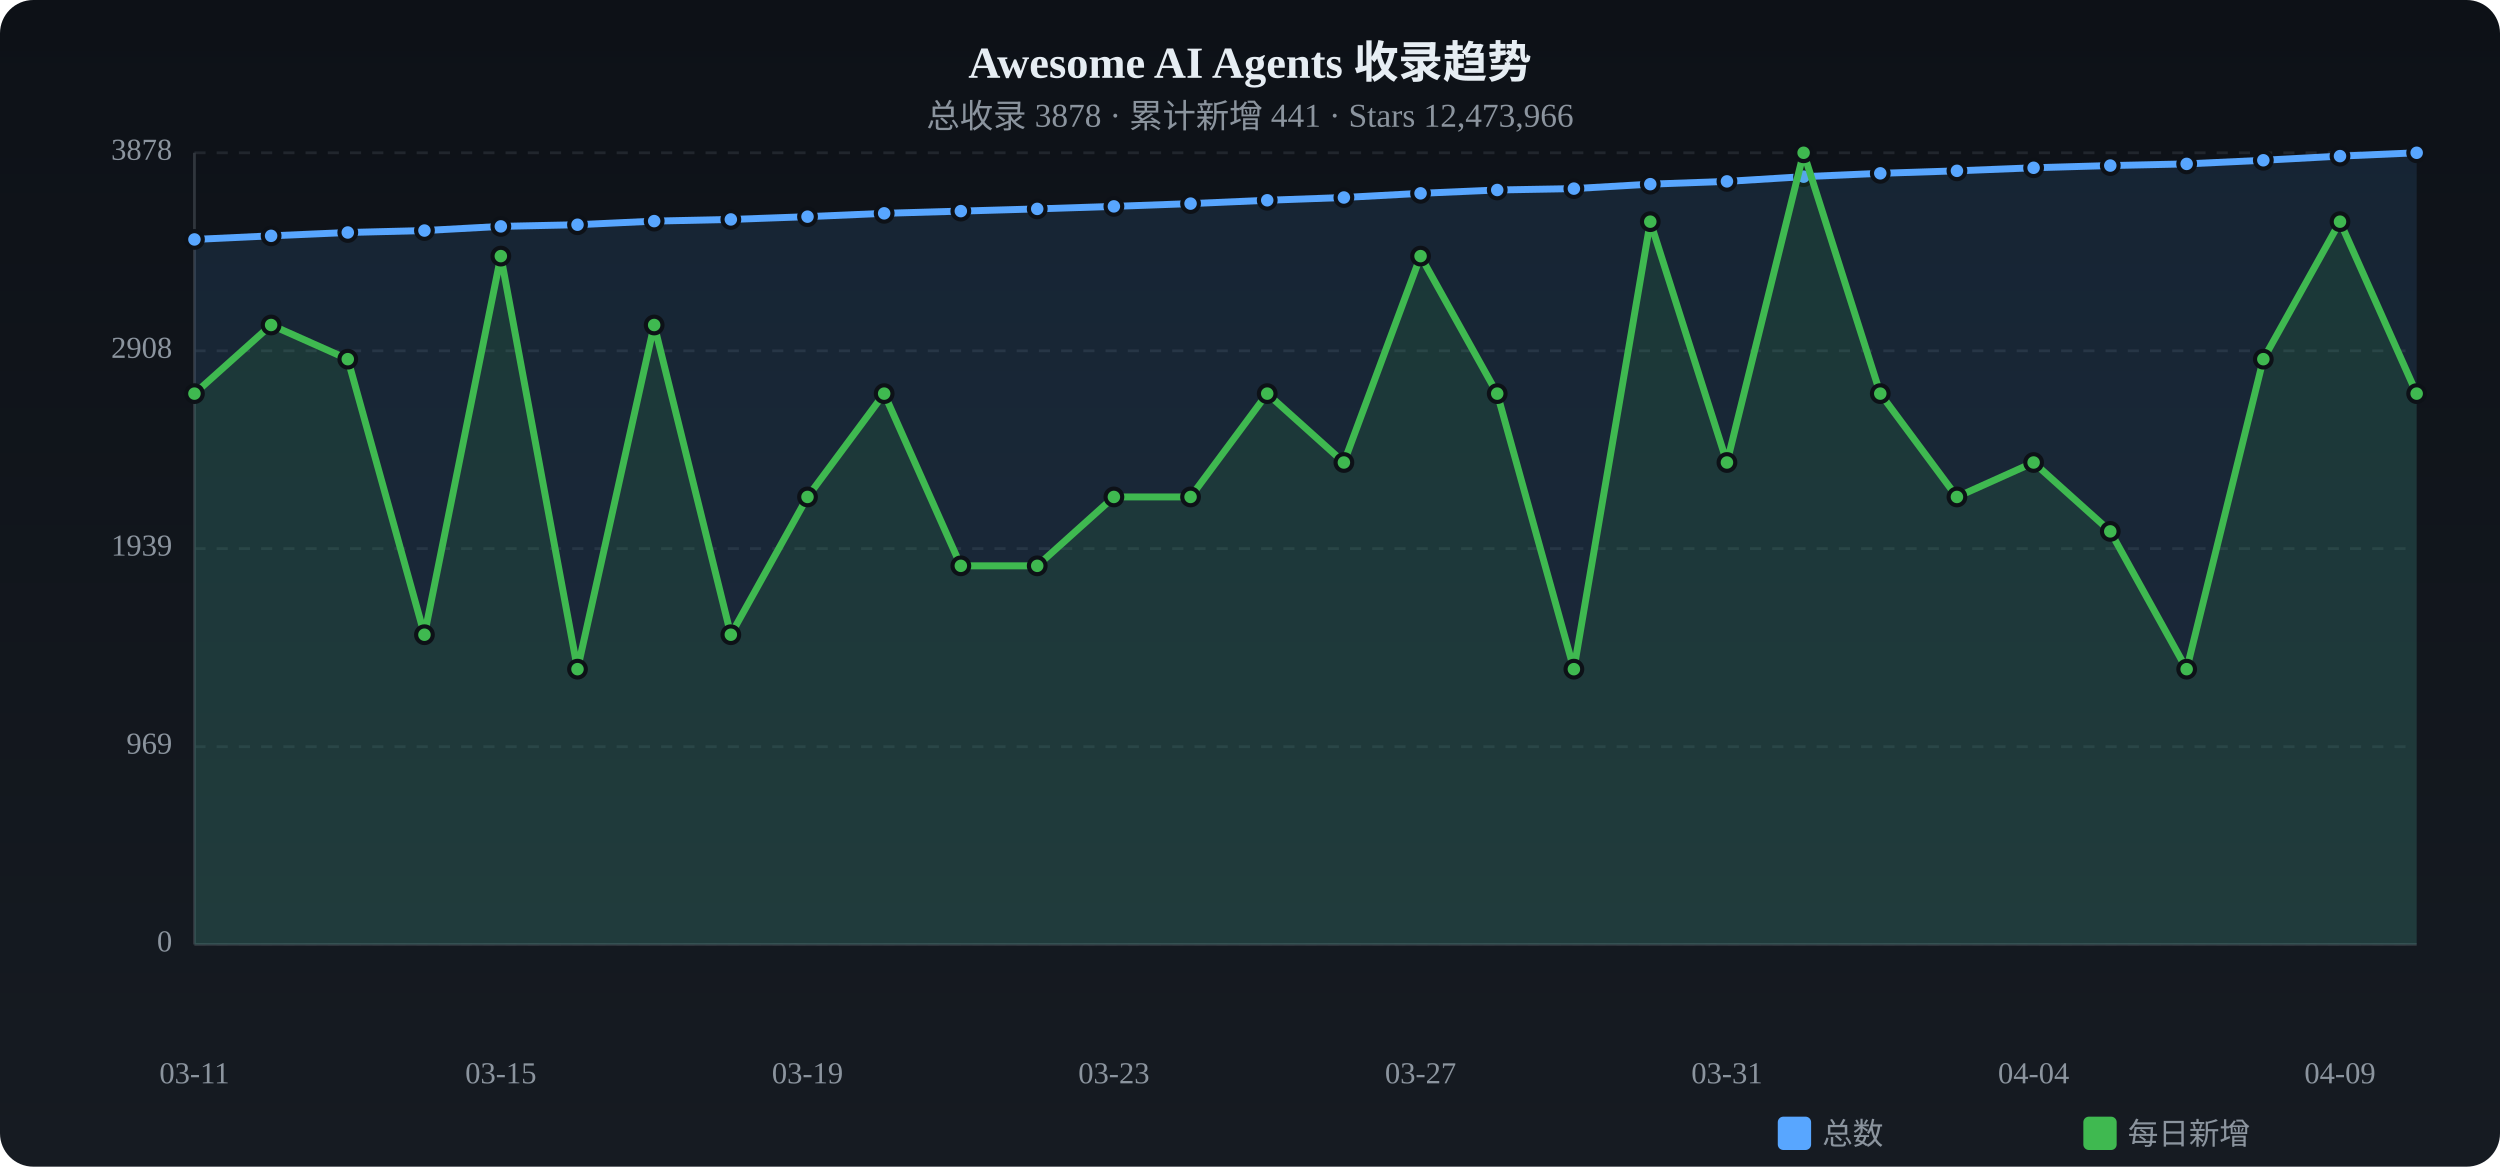
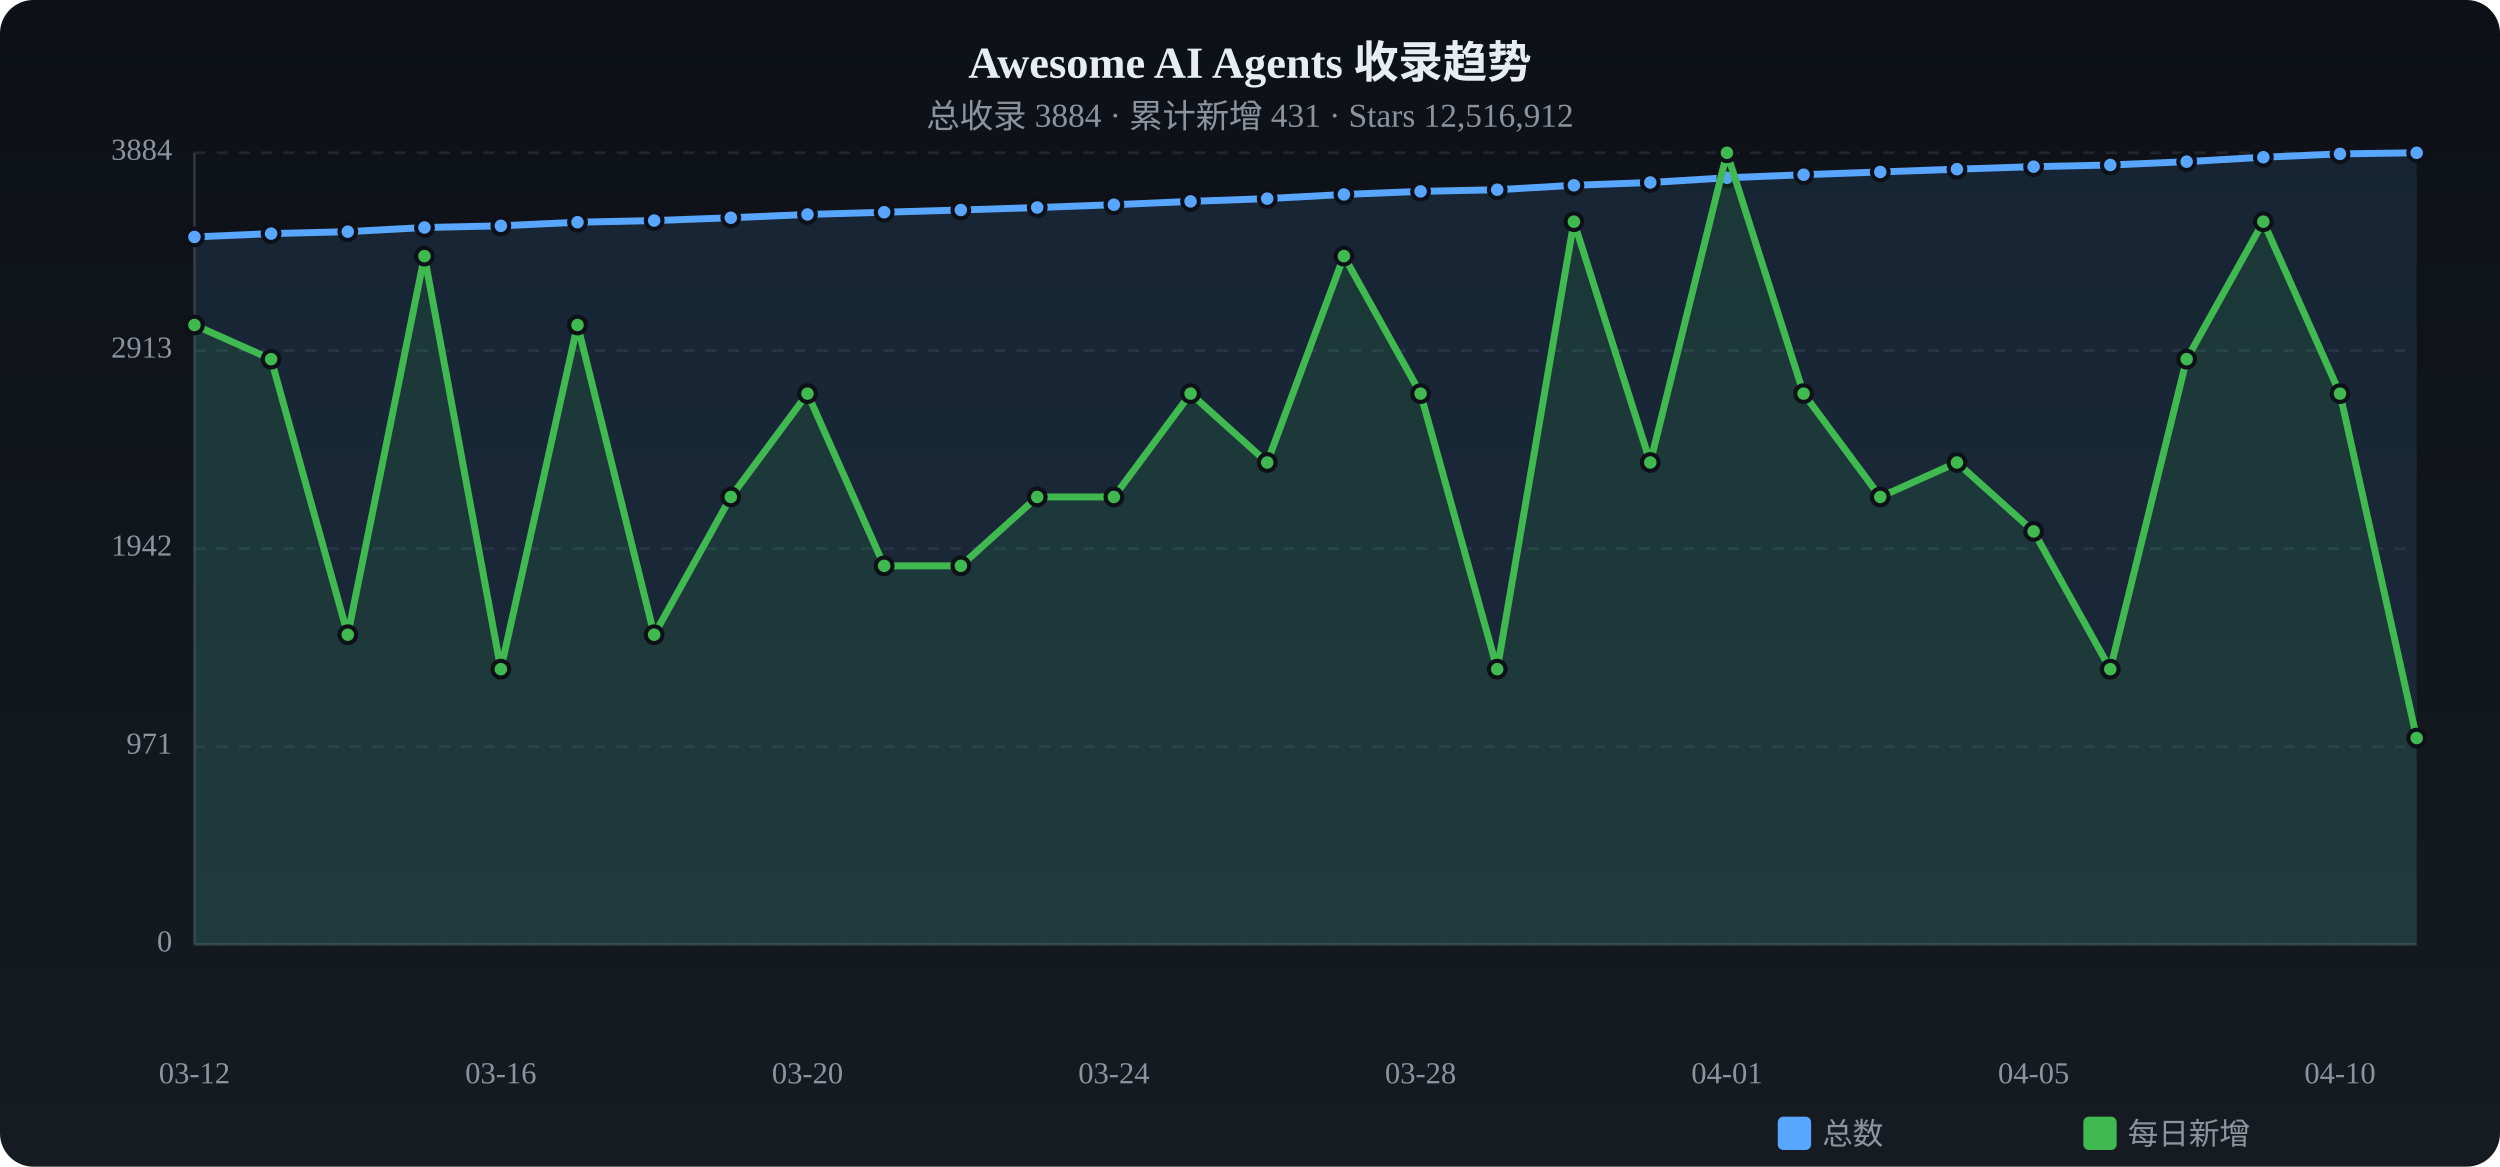
<svg xmlns="http://www.w3.org/2000/svg" viewBox="0 0 900 420" width="900" height="420">
  <defs>
    <linearGradient id="tbg" x1="0%" y1="0%" x2="0%" y2="100%">
      <stop offset="0%" stop-color="#0d1117" />
      <stop offset="100%" stop-color="#161b22" />
    </linearGradient>
  </defs>
  <rect width="900" height="420" rx="12" fill="url(#tbg)" />
  <text x="450.0" y="28" text-anchor="middle" fill="#e6edf3" font-size="16" font-weight="bold">Awesome AI Agents 收录趋势</text>
-   <text x="450.0" y="46" text-anchor="middle" fill="#8b949e" font-size="12">总收录 3878 · 累计新增 441 · Stars 12,473,966</text>
+   <text x="450.0" y="46" text-anchor="middle" fill="#8b949e" font-size="12">总收录 3884 · 累计新增 431 · Stars 12,516,912</text>
  <text x="62" y="340.0" text-anchor="end" fill="#8b949e" font-size="11" dominant-baseline="middle">0</text>
  <line x1="70" y1="340.0" x2="870" y2="340.0" stroke="#21262d" stroke-dasharray="4 4" />
-   <text x="62" y="268.8" text-anchor="end" fill="#8b949e" font-size="11" dominant-baseline="middle">969</text>
+   <text x="62" y="268.8" text-anchor="end" fill="#8b949e" font-size="11" dominant-baseline="middle">971</text>
  <line x1="70" y1="268.8" x2="870" y2="268.8" stroke="#21262d" stroke-dasharray="4 4" />
-   <text x="62" y="197.5" text-anchor="end" fill="#8b949e" font-size="11" dominant-baseline="middle">1939</text>
+   <text x="62" y="197.5" text-anchor="end" fill="#8b949e" font-size="11" dominant-baseline="middle">1942</text>
  <line x1="70" y1="197.5" x2="870" y2="197.5" stroke="#21262d" stroke-dasharray="4 4" />
-   <text x="62" y="126.3" text-anchor="end" fill="#8b949e" font-size="11" dominant-baseline="middle">2908</text>
-   <line x1="70" y1="126.3" x2="870" y2="126.3" stroke="#21262d" stroke-dasharray="4 4" />
-   <text x="62" y="55.0" text-anchor="end" fill="#8b949e" font-size="11" dominant-baseline="middle">3878</text>
+   <text x="62" y="126.2" text-anchor="end" fill="#8b949e" font-size="11" dominant-baseline="middle">2913</text>
+   <line x1="70" y1="126.2" x2="870" y2="126.2" stroke="#21262d" stroke-dasharray="4 4" />
+   <text x="62" y="55.0" text-anchor="end" fill="#8b949e" font-size="11" dominant-baseline="middle">3884</text>
  <line x1="70" y1="55.0" x2="870" y2="55.0" stroke="#21262d" stroke-dasharray="4 4" />
  <line x1="70" y1="55" x2="70" y2="340" stroke="#30363d" />
  <line x1="70" y1="340" x2="870" y2="340" stroke="#30363d" />
-   <path d="M70.0,86.2 L97.6,84.9 L125.2,83.7 L152.8,83.0 L180.3,81.5 L207.9,80.9 L235.5,79.6 L263.1,79.0 L290.7,78.0 L318.3,76.8 L345.9,76.0 L373.4,75.2 L401.0,74.3 L428.6,73.3 L456.2,72.1 L483.8,71.1 L511.4,69.6 L539.0,68.4 L566.6,67.9 L594.1,66.3 L621.7,65.3 L649.3,63.6 L676.9,62.4 L704.5,61.5 L732.1,60.4 L759.7,59.6 L787.2,59.0 L814.8,57.7 L842.4,56.2 L870.0,55.0 L870.0,340 L70.0,340 Z" fill="#58a6ff" opacity="0.12" />
-   <polyline points="70.0,86.2 97.6,84.9 125.2,83.7 152.8,83.0 180.3,81.5 207.9,80.9 235.5,79.6 263.1,79.0 290.7,78.0 318.3,76.8 345.9,76.0 373.4,75.2 401.0,74.3 428.6,73.3 456.2,72.1 483.8,71.1 511.4,69.6 539.0,68.4 566.6,67.9 594.1,66.3 621.7,65.3 649.3,63.6 676.9,62.4 704.5,61.5 732.1,60.4 759.7,59.6 787.2,59.0 814.8,57.7 842.4,56.2 870.0,55.0" fill="none" stroke="#58a6ff" stroke-width="2.5" stroke-linecap="round" stroke-linejoin="round" />
-   <circle cx="70.0" cy="86.2" r="3" fill="#58a6ff" stroke="#0d1117" stroke-width="1.5" />
-   <circle cx="97.6" cy="84.9" r="3" fill="#58a6ff" stroke="#0d1117" stroke-width="1.5" />
-   <circle cx="125.2" cy="83.7" r="3" fill="#58a6ff" stroke="#0d1117" stroke-width="1.5" />
-   <circle cx="152.8" cy="83.0" r="3" fill="#58a6ff" stroke="#0d1117" stroke-width="1.5" />
-   <circle cx="180.3" cy="81.5" r="3" fill="#58a6ff" stroke="#0d1117" stroke-width="1.5" />
-   <circle cx="207.9" cy="80.9" r="3" fill="#58a6ff" stroke="#0d1117" stroke-width="1.5" />
-   <circle cx="235.5" cy="79.6" r="3" fill="#58a6ff" stroke="#0d1117" stroke-width="1.5" />
-   <circle cx="263.1" cy="79.0" r="3" fill="#58a6ff" stroke="#0d1117" stroke-width="1.5" />
-   <circle cx="290.7" cy="78.0" r="3" fill="#58a6ff" stroke="#0d1117" stroke-width="1.5" />
-   <circle cx="318.3" cy="76.8" r="3" fill="#58a6ff" stroke="#0d1117" stroke-width="1.5" />
-   <circle cx="345.9" cy="76.0" r="3" fill="#58a6ff" stroke="#0d1117" stroke-width="1.5" />
-   <circle cx="373.4" cy="75.2" r="3" fill="#58a6ff" stroke="#0d1117" stroke-width="1.5" />
-   <circle cx="401.0" cy="74.3" r="3" fill="#58a6ff" stroke="#0d1117" stroke-width="1.5" />
-   <circle cx="428.6" cy="73.3" r="3" fill="#58a6ff" stroke="#0d1117" stroke-width="1.5" />
-   <circle cx="456.2" cy="72.1" r="3" fill="#58a6ff" stroke="#0d1117" stroke-width="1.5" />
-   <circle cx="483.8" cy="71.1" r="3" fill="#58a6ff" stroke="#0d1117" stroke-width="1.5" />
-   <circle cx="511.4" cy="69.6" r="3" fill="#58a6ff" stroke="#0d1117" stroke-width="1.5" />
-   <circle cx="539.0" cy="68.4" r="3" fill="#58a6ff" stroke="#0d1117" stroke-width="1.5" />
-   <circle cx="566.6" cy="67.9" r="3" fill="#58a6ff" stroke="#0d1117" stroke-width="1.5" />
-   <circle cx="594.1" cy="66.3" r="3" fill="#58a6ff" stroke="#0d1117" stroke-width="1.5" />
-   <circle cx="621.7" cy="65.3" r="3" fill="#58a6ff" stroke="#0d1117" stroke-width="1.5" />
-   <circle cx="649.3" cy="63.6" r="3" fill="#58a6ff" stroke="#0d1117" stroke-width="1.5" />
-   <circle cx="676.9" cy="62.4" r="3" fill="#58a6ff" stroke="#0d1117" stroke-width="1.5" />
-   <circle cx="704.5" cy="61.5" r="3" fill="#58a6ff" stroke="#0d1117" stroke-width="1.5" />
-   <circle cx="732.1" cy="60.4" r="3" fill="#58a6ff" stroke="#0d1117" stroke-width="1.5" />
-   <circle cx="759.7" cy="59.6" r="3" fill="#58a6ff" stroke="#0d1117" stroke-width="1.5" />
-   <circle cx="787.2" cy="59.0" r="3" fill="#58a6ff" stroke="#0d1117" stroke-width="1.5" />
-   <circle cx="814.8" cy="57.7" r="3" fill="#58a6ff" stroke="#0d1117" stroke-width="1.5" />
-   <circle cx="842.4" cy="56.2" r="3" fill="#58a6ff" stroke="#0d1117" stroke-width="1.5" />
+   <path d="M70.0,85.3 L97.6,84.1 L125.2,83.4 L152.8,81.9 L180.3,81.3 L207.9,80.0 L235.5,79.4 L263.1,78.4 L290.7,77.2 L318.3,76.4 L345.9,75.6 L373.4,74.7 L401.0,73.7 L428.6,72.5 L456.2,71.5 L483.8,70.0 L511.4,68.9 L539.0,68.3 L566.6,66.7 L594.1,65.7 L621.7,64.0 L649.3,62.9 L676.9,61.9 L704.5,60.9 L732.1,60.0 L759.7,59.4 L787.2,58.2 L814.8,56.6 L842.4,55.4 L870.0,55.0 L870.0,340 L70.0,340 Z" fill="#58a6ff" opacity="0.12" />
+   <polyline points="70.0,85.3 97.6,84.1 125.2,83.4 152.8,81.9 180.3,81.3 207.9,80.0 235.5,79.4 263.1,78.4 290.7,77.2 318.3,76.4 345.9,75.6 373.4,74.7 401.0,73.7 428.6,72.5 456.2,71.5 483.8,70.0 511.4,68.9 539.0,68.3 566.6,66.7 594.1,65.7 621.7,64.0 649.3,62.9 676.9,61.9 704.5,60.9 732.1,60.0 759.7,59.4 787.2,58.2 814.8,56.6 842.4,55.4 870.0,55.0" fill="none" stroke="#58a6ff" stroke-width="2.5" stroke-linecap="round" stroke-linejoin="round" />
+   <circle cx="70.0" cy="85.3" r="3" fill="#58a6ff" stroke="#0d1117" stroke-width="1.5" />
+   <circle cx="97.6" cy="84.1" r="3" fill="#58a6ff" stroke="#0d1117" stroke-width="1.5" />
+   <circle cx="125.2" cy="83.4" r="3" fill="#58a6ff" stroke="#0d1117" stroke-width="1.5" />
+   <circle cx="152.8" cy="81.9" r="3" fill="#58a6ff" stroke="#0d1117" stroke-width="1.5" />
+   <circle cx="180.3" cy="81.3" r="3" fill="#58a6ff" stroke="#0d1117" stroke-width="1.5" />
+   <circle cx="207.9" cy="80.0" r="3" fill="#58a6ff" stroke="#0d1117" stroke-width="1.5" />
+   <circle cx="235.5" cy="79.4" r="3" fill="#58a6ff" stroke="#0d1117" stroke-width="1.5" />
+   <circle cx="263.1" cy="78.4" r="3" fill="#58a6ff" stroke="#0d1117" stroke-width="1.5" />
+   <circle cx="290.7" cy="77.2" r="3" fill="#58a6ff" stroke="#0d1117" stroke-width="1.5" />
+   <circle cx="318.3" cy="76.4" r="3" fill="#58a6ff" stroke="#0d1117" stroke-width="1.5" />
+   <circle cx="345.9" cy="75.6" r="3" fill="#58a6ff" stroke="#0d1117" stroke-width="1.5" />
+   <circle cx="373.4" cy="74.7" r="3" fill="#58a6ff" stroke="#0d1117" stroke-width="1.5" />
+   <circle cx="401.0" cy="73.7" r="3" fill="#58a6ff" stroke="#0d1117" stroke-width="1.5" />
+   <circle cx="428.6" cy="72.5" r="3" fill="#58a6ff" stroke="#0d1117" stroke-width="1.5" />
+   <circle cx="456.2" cy="71.5" r="3" fill="#58a6ff" stroke="#0d1117" stroke-width="1.5" />
+   <circle cx="483.8" cy="70.0" r="3" fill="#58a6ff" stroke="#0d1117" stroke-width="1.5" />
+   <circle cx="511.4" cy="68.9" r="3" fill="#58a6ff" stroke="#0d1117" stroke-width="1.5" />
+   <circle cx="539.0" cy="68.3" r="3" fill="#58a6ff" stroke="#0d1117" stroke-width="1.5" />
+   <circle cx="566.6" cy="66.7" r="3" fill="#58a6ff" stroke="#0d1117" stroke-width="1.5" />
+   <circle cx="594.1" cy="65.7" r="3" fill="#58a6ff" stroke="#0d1117" stroke-width="1.5" />
+   <circle cx="621.7" cy="64.0" r="3" fill="#58a6ff" stroke="#0d1117" stroke-width="1.5" />
+   <circle cx="649.3" cy="62.9" r="3" fill="#58a6ff" stroke="#0d1117" stroke-width="1.5" />
+   <circle cx="676.9" cy="61.9" r="3" fill="#58a6ff" stroke="#0d1117" stroke-width="1.5" />
+   <circle cx="704.5" cy="60.9" r="3" fill="#58a6ff" stroke="#0d1117" stroke-width="1.5" />
+   <circle cx="732.1" cy="60.0" r="3" fill="#58a6ff" stroke="#0d1117" stroke-width="1.5" />
+   <circle cx="759.7" cy="59.4" r="3" fill="#58a6ff" stroke="#0d1117" stroke-width="1.5" />
+   <circle cx="787.2" cy="58.2" r="3" fill="#58a6ff" stroke="#0d1117" stroke-width="1.5" />
+   <circle cx="814.8" cy="56.6" r="3" fill="#58a6ff" stroke="#0d1117" stroke-width="1.5" />
+   <circle cx="842.4" cy="55.4" r="3" fill="#58a6ff" stroke="#0d1117" stroke-width="1.5" />
  <circle cx="870.0" cy="55.0" r="3" fill="#58a6ff" stroke="#0d1117" stroke-width="1.5" />
-   <path d="M70.0,141.7 L97.6,117.0 L125.2,129.3 L152.8,228.5 L180.3,92.2 L207.9,240.9 L235.5,117.0 L263.1,228.5 L290.7,178.9 L318.3,141.7 L345.9,203.7 L373.4,203.7 L401.0,178.9 L428.6,178.9 L456.2,141.7 L483.8,166.5 L511.4,92.2 L539.0,141.7 L566.6,240.9 L594.1,79.8 L621.7,166.5 L649.3,55.0 L676.9,141.7 L704.5,178.9 L732.1,166.5 L759.7,191.3 L787.2,240.9 L814.8,129.3 L842.4,79.8 L870.0,141.7 L870.0,340 L70.0,340 Z" fill="#3fb950" opacity="0.12" />
-   <polyline points="70.0,141.7 97.6,117.0 125.2,129.3 152.8,228.5 180.3,92.2 207.9,240.9 235.5,117.0 263.1,228.5 290.7,178.9 318.3,141.7 345.9,203.7 373.4,203.7 401.0,178.9 428.6,178.9 456.2,141.7 483.8,166.5 511.4,92.2 539.0,141.7 566.6,240.9 594.1,79.8 621.7,166.5 649.3,55.0 676.9,141.7 704.5,178.9 732.1,166.5 759.7,191.3 787.2,240.9 814.8,129.3 842.4,79.8 870.0,141.7" fill="none" stroke="#3fb950" stroke-width="2.5" stroke-linecap="round" stroke-linejoin="round" />
-   <circle cx="70.0" cy="141.7" r="3" fill="#3fb950" stroke="#0d1117" stroke-width="1.5" />
-   <circle cx="97.6" cy="117.0" r="3" fill="#3fb950" stroke="#0d1117" stroke-width="1.5" />
-   <circle cx="125.2" cy="129.3" r="3" fill="#3fb950" stroke="#0d1117" stroke-width="1.5" />
-   <circle cx="152.8" cy="228.5" r="3" fill="#3fb950" stroke="#0d1117" stroke-width="1.5" />
-   <circle cx="180.3" cy="92.2" r="3" fill="#3fb950" stroke="#0d1117" stroke-width="1.5" />
-   <circle cx="207.9" cy="240.9" r="3" fill="#3fb950" stroke="#0d1117" stroke-width="1.5" />
-   <circle cx="235.5" cy="117.0" r="3" fill="#3fb950" stroke="#0d1117" stroke-width="1.5" />
-   <circle cx="263.1" cy="228.5" r="3" fill="#3fb950" stroke="#0d1117" stroke-width="1.5" />
-   <circle cx="290.7" cy="178.9" r="3" fill="#3fb950" stroke="#0d1117" stroke-width="1.5" />
-   <circle cx="318.3" cy="141.7" r="3" fill="#3fb950" stroke="#0d1117" stroke-width="1.5" />
+   <path d="M70.0,117.0 L97.6,129.3 L125.2,228.5 L152.8,92.2 L180.3,240.9 L207.9,117.0 L235.5,228.5 L263.1,178.9 L290.7,141.7 L318.3,203.7 L345.9,203.7 L373.4,178.9 L401.0,178.9 L428.6,141.7 L456.2,166.5 L483.8,92.2 L511.4,141.7 L539.0,240.9 L566.6,79.8 L594.1,166.5 L621.7,55.0 L649.3,141.7 L676.9,178.9 L704.5,166.5 L732.1,191.3 L759.7,240.9 L787.2,129.3 L814.8,79.8 L842.4,141.7 L870.0,265.7 L870.0,340 L70.0,340 Z" fill="#3fb950" opacity="0.12" />
+   <polyline points="70.0,117.0 97.6,129.3 125.2,228.5 152.8,92.2 180.3,240.9 207.9,117.0 235.5,228.5 263.1,178.9 290.7,141.7 318.3,203.7 345.9,203.7 373.4,178.9 401.0,178.9 428.6,141.7 456.2,166.5 483.8,92.2 511.4,141.7 539.0,240.9 566.6,79.8 594.1,166.5 621.7,55.0 649.3,141.7 676.9,178.9 704.5,166.5 732.1,191.3 759.7,240.9 787.2,129.3 814.8,79.8 842.4,141.7 870.0,265.7" fill="none" stroke="#3fb950" stroke-width="2.5" stroke-linecap="round" stroke-linejoin="round" />
+   <circle cx="70.0" cy="117.0" r="3" fill="#3fb950" stroke="#0d1117" stroke-width="1.5" />
+   <circle cx="97.6" cy="129.3" r="3" fill="#3fb950" stroke="#0d1117" stroke-width="1.5" />
+   <circle cx="125.2" cy="228.5" r="3" fill="#3fb950" stroke="#0d1117" stroke-width="1.5" />
+   <circle cx="152.8" cy="92.2" r="3" fill="#3fb950" stroke="#0d1117" stroke-width="1.5" />
+   <circle cx="180.3" cy="240.9" r="3" fill="#3fb950" stroke="#0d1117" stroke-width="1.5" />
+   <circle cx="207.9" cy="117.0" r="3" fill="#3fb950" stroke="#0d1117" stroke-width="1.5" />
+   <circle cx="235.5" cy="228.5" r="3" fill="#3fb950" stroke="#0d1117" stroke-width="1.5" />
+   <circle cx="263.1" cy="178.9" r="3" fill="#3fb950" stroke="#0d1117" stroke-width="1.5" />
+   <circle cx="290.7" cy="141.7" r="3" fill="#3fb950" stroke="#0d1117" stroke-width="1.5" />
+   <circle cx="318.3" cy="203.7" r="3" fill="#3fb950" stroke="#0d1117" stroke-width="1.5" />
  <circle cx="345.9" cy="203.7" r="3" fill="#3fb950" stroke="#0d1117" stroke-width="1.5" />
-   <circle cx="373.4" cy="203.7" r="3" fill="#3fb950" stroke="#0d1117" stroke-width="1.5" />
+   <circle cx="373.4" cy="178.9" r="3" fill="#3fb950" stroke="#0d1117" stroke-width="1.5" />
  <circle cx="401.0" cy="178.9" r="3" fill="#3fb950" stroke="#0d1117" stroke-width="1.5" />
-   <circle cx="428.6" cy="178.9" r="3" fill="#3fb950" stroke="#0d1117" stroke-width="1.5" />
-   <circle cx="456.2" cy="141.7" r="3" fill="#3fb950" stroke="#0d1117" stroke-width="1.5" />
-   <circle cx="483.8" cy="166.5" r="3" fill="#3fb950" stroke="#0d1117" stroke-width="1.5" />
-   <circle cx="511.4" cy="92.2" r="3" fill="#3fb950" stroke="#0d1117" stroke-width="1.5" />
-   <circle cx="539.0" cy="141.7" r="3" fill="#3fb950" stroke="#0d1117" stroke-width="1.5" />
-   <circle cx="566.6" cy="240.9" r="3" fill="#3fb950" stroke="#0d1117" stroke-width="1.5" />
-   <circle cx="594.1" cy="79.8" r="3" fill="#3fb950" stroke="#0d1117" stroke-width="1.5" />
-   <circle cx="621.7" cy="166.5" r="3" fill="#3fb950" stroke="#0d1117" stroke-width="1.5" />
-   <circle cx="649.3" cy="55.0" r="3" fill="#3fb950" stroke="#0d1117" stroke-width="1.5" />
-   <circle cx="676.9" cy="141.7" r="3" fill="#3fb950" stroke="#0d1117" stroke-width="1.5" />
-   <circle cx="704.5" cy="178.9" r="3" fill="#3fb950" stroke="#0d1117" stroke-width="1.5" />
-   <circle cx="732.1" cy="166.5" r="3" fill="#3fb950" stroke="#0d1117" stroke-width="1.5" />
-   <circle cx="759.7" cy="191.3" r="3" fill="#3fb950" stroke="#0d1117" stroke-width="1.5" />
-   <circle cx="787.2" cy="240.9" r="3" fill="#3fb950" stroke="#0d1117" stroke-width="1.5" />
-   <circle cx="814.8" cy="129.3" r="3" fill="#3fb950" stroke="#0d1117" stroke-width="1.5" />
-   <circle cx="842.4" cy="79.8" r="3" fill="#3fb950" stroke="#0d1117" stroke-width="1.5" />
-   <circle cx="870.0" cy="141.7" r="3" fill="#3fb950" stroke="#0d1117" stroke-width="1.5" />
-   <text x="70.0" y="390" text-anchor="middle" fill="#8b949e" font-size="11">03-11</text>
-   <text x="180.3" y="390" text-anchor="middle" fill="#8b949e" font-size="11">03-15</text>
-   <text x="290.7" y="390" text-anchor="middle" fill="#8b949e" font-size="11">03-19</text>
-   <text x="401.0" y="390" text-anchor="middle" fill="#8b949e" font-size="11">03-23</text>
-   <text x="511.4" y="390" text-anchor="middle" fill="#8b949e" font-size="11">03-27</text>
-   <text x="621.7" y="390" text-anchor="middle" fill="#8b949e" font-size="11">03-31</text>
-   <text x="732.1" y="390" text-anchor="middle" fill="#8b949e" font-size="11">04-04</text>
-   <text x="842.4" y="390" text-anchor="middle" fill="#8b949e" font-size="11">04-09</text>
+   <circle cx="428.6" cy="141.7" r="3" fill="#3fb950" stroke="#0d1117" stroke-width="1.5" />
+   <circle cx="456.2" cy="166.5" r="3" fill="#3fb950" stroke="#0d1117" stroke-width="1.5" />
+   <circle cx="483.8" cy="92.2" r="3" fill="#3fb950" stroke="#0d1117" stroke-width="1.5" />
+   <circle cx="511.4" cy="141.7" r="3" fill="#3fb950" stroke="#0d1117" stroke-width="1.5" />
+   <circle cx="539.0" cy="240.9" r="3" fill="#3fb950" stroke="#0d1117" stroke-width="1.5" />
+   <circle cx="566.6" cy="79.8" r="3" fill="#3fb950" stroke="#0d1117" stroke-width="1.5" />
+   <circle cx="594.1" cy="166.5" r="3" fill="#3fb950" stroke="#0d1117" stroke-width="1.5" />
+   <circle cx="621.7" cy="55.0" r="3" fill="#3fb950" stroke="#0d1117" stroke-width="1.5" />
+   <circle cx="649.3" cy="141.7" r="3" fill="#3fb950" stroke="#0d1117" stroke-width="1.5" />
+   <circle cx="676.9" cy="178.9" r="3" fill="#3fb950" stroke="#0d1117" stroke-width="1.5" />
+   <circle cx="704.5" cy="166.5" r="3" fill="#3fb950" stroke="#0d1117" stroke-width="1.5" />
+   <circle cx="732.1" cy="191.3" r="3" fill="#3fb950" stroke="#0d1117" stroke-width="1.5" />
+   <circle cx="759.7" cy="240.9" r="3" fill="#3fb950" stroke="#0d1117" stroke-width="1.5" />
+   <circle cx="787.2" cy="129.3" r="3" fill="#3fb950" stroke="#0d1117" stroke-width="1.5" />
+   <circle cx="814.8" cy="79.8" r="3" fill="#3fb950" stroke="#0d1117" stroke-width="1.5" />
+   <circle cx="842.4" cy="141.7" r="3" fill="#3fb950" stroke="#0d1117" stroke-width="1.5" />
+   <circle cx="870.0" cy="265.7" r="3" fill="#3fb950" stroke="#0d1117" stroke-width="1.5" />
+   <text x="70.0" y="390" text-anchor="middle" fill="#8b949e" font-size="11">03-12</text>
+   <text x="180.3" y="390" text-anchor="middle" fill="#8b949e" font-size="11">03-16</text>
+   <text x="290.7" y="390" text-anchor="middle" fill="#8b949e" font-size="11">03-20</text>
+   <text x="401.0" y="390" text-anchor="middle" fill="#8b949e" font-size="11">03-24</text>
+   <text x="511.4" y="390" text-anchor="middle" fill="#8b949e" font-size="11">03-28</text>
+   <text x="621.7" y="390" text-anchor="middle" fill="#8b949e" font-size="11">04-01</text>
+   <text x="732.1" y="390" text-anchor="middle" fill="#8b949e" font-size="11">04-05</text>
+   <text x="842.4" y="390" text-anchor="middle" fill="#8b949e" font-size="11">04-10</text>
  <rect x="640" y="402" width="12" height="12" rx="2" fill="#58a6ff" />
  <text x="656" y="412" fill="#8b949e" font-size="11">总数</text>
  <rect x="750" y="402" width="12" height="12" rx="2" fill="#3fb950" />
  <text x="766" y="412" fill="#8b949e" font-size="11">每日新增</text>
</svg>
